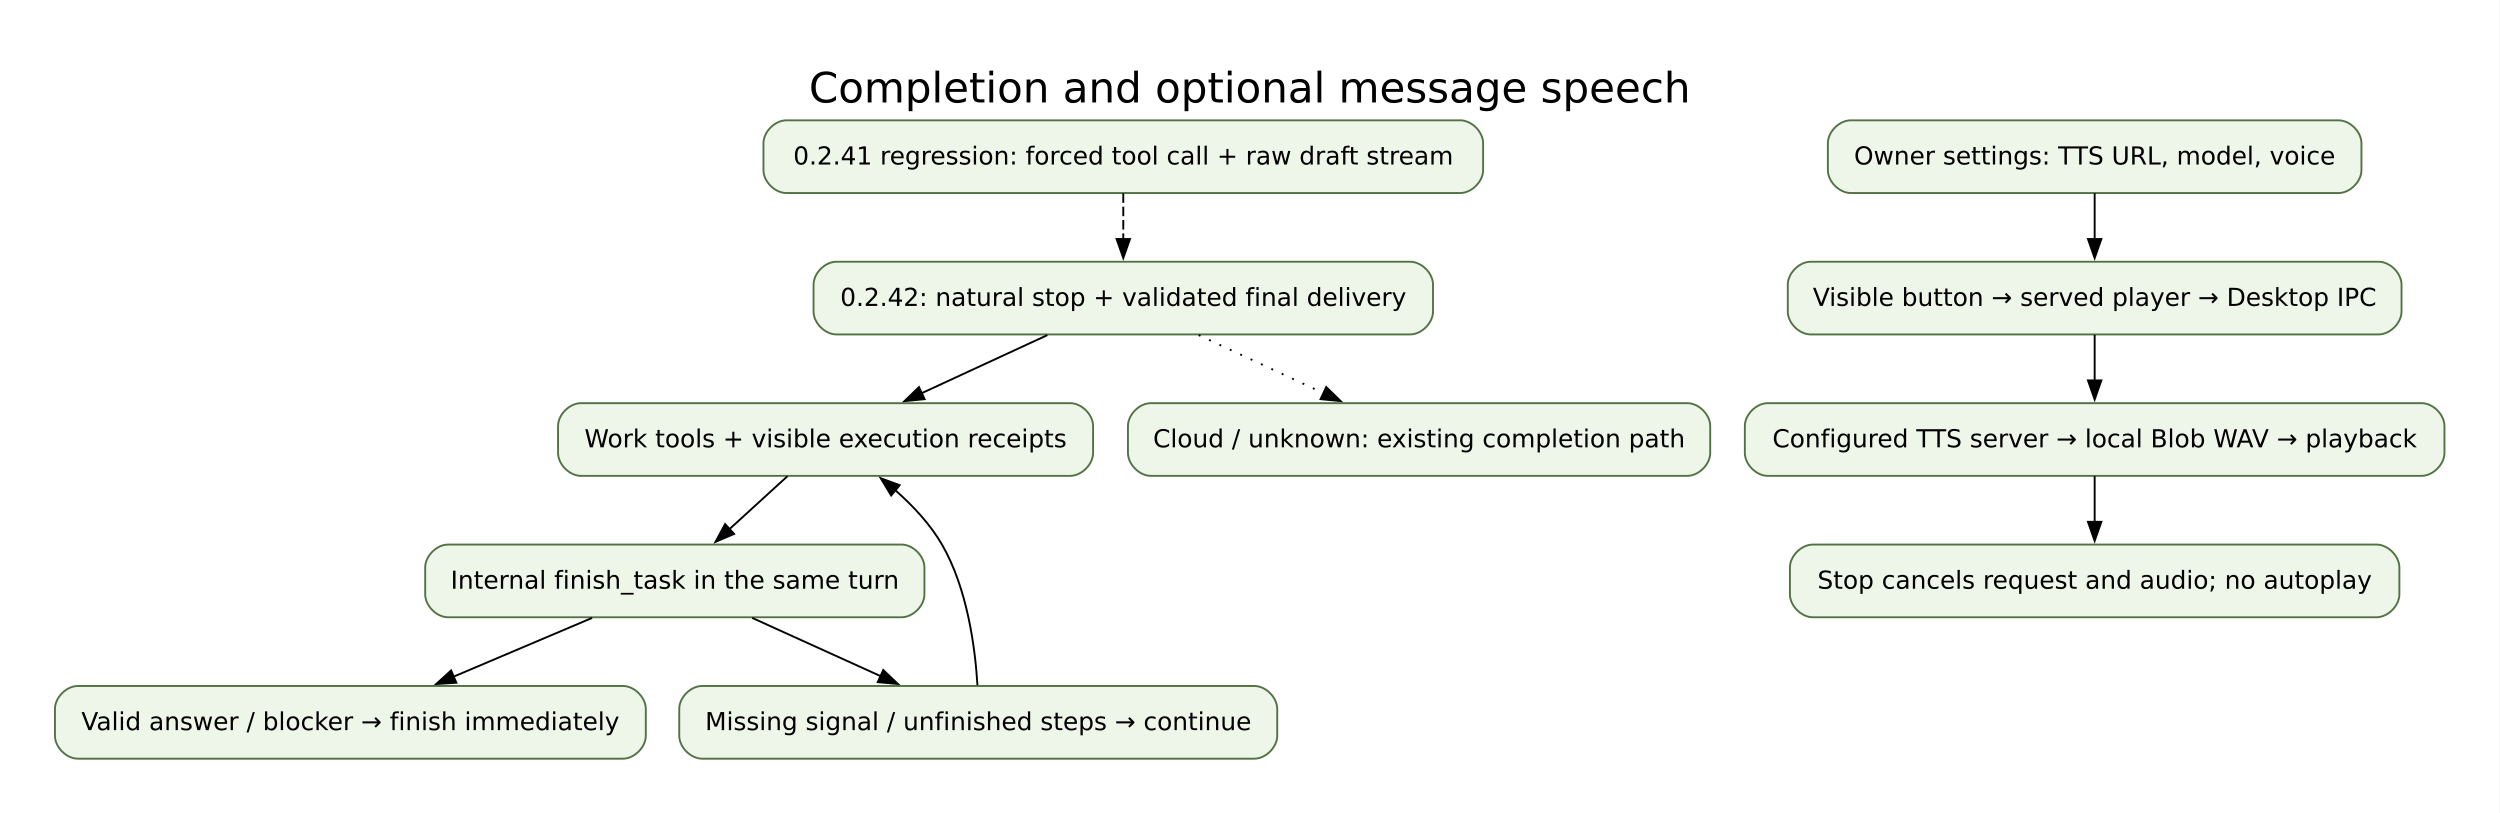
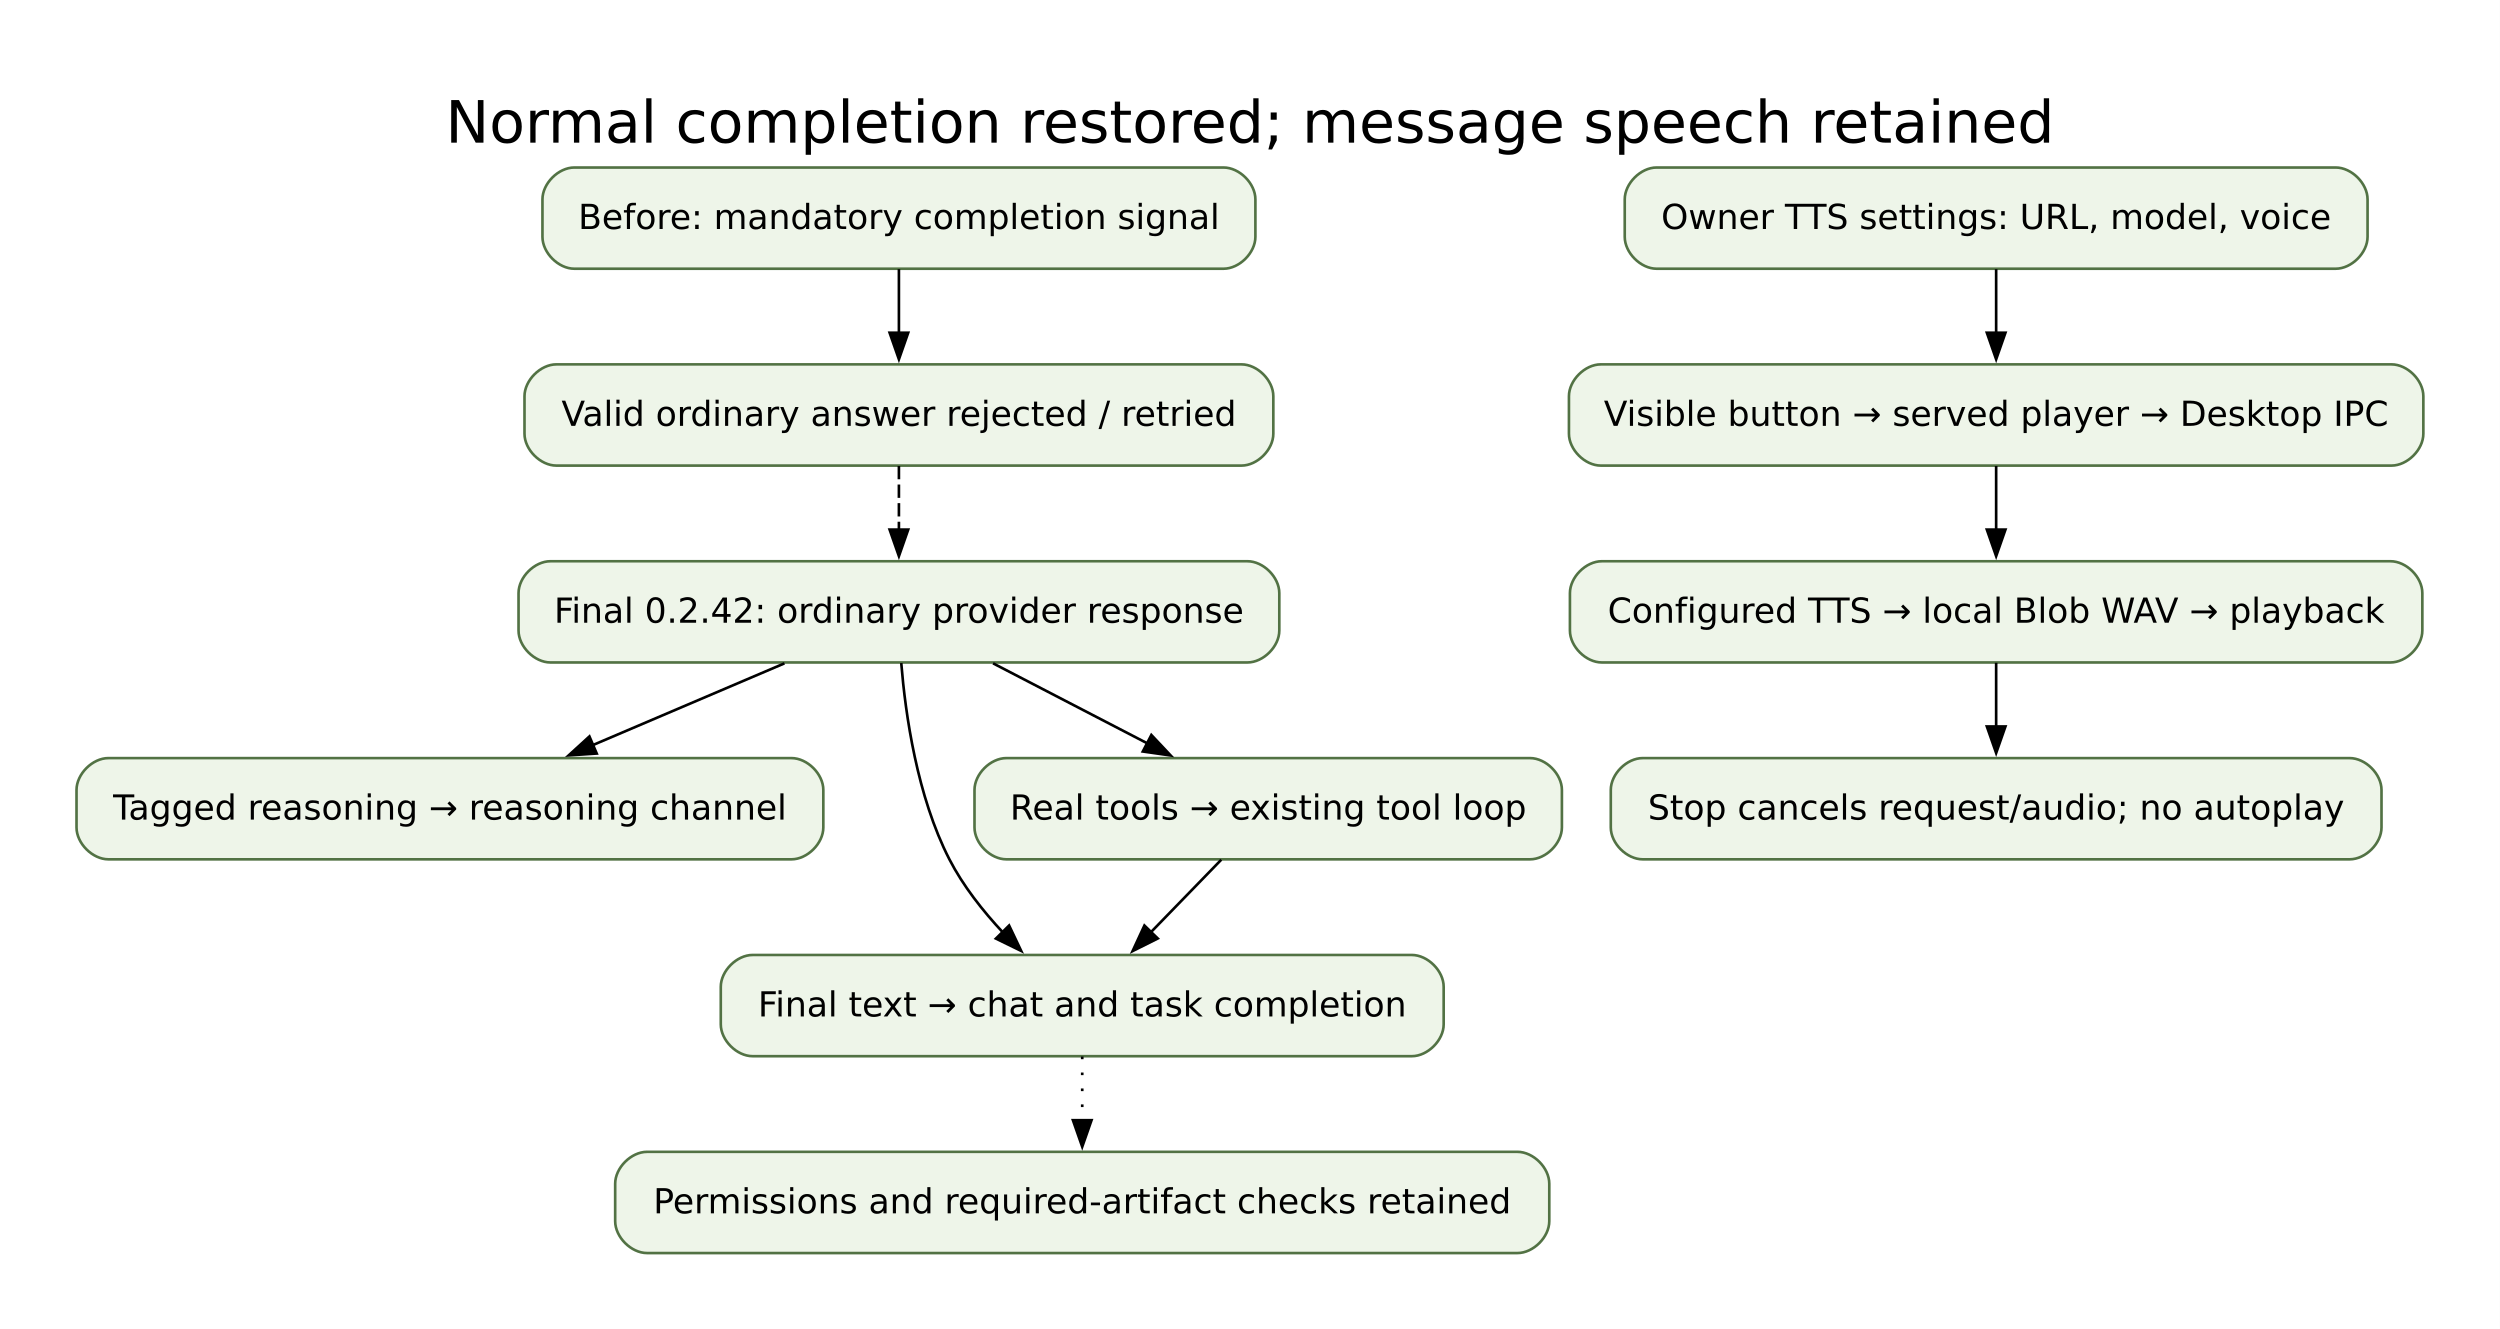
- <svg xmlns="http://www.w3.org/2000/svg" width="1310pt" height="426pt" viewBox="0.00 0.00 1310.00 426.00">
-   <g id="graph0" class="graph" transform="scale(1 1) rotate(0) translate(28.8 397.55)">
-     <polygon fill="white" stroke="none" points="-28.8,28.8 -28.8,-397.55 1280.9,-397.55 1280.9,28.8 -28.8,28.8" />
-     <text xml:space="preserve" text-anchor="middle" x="626.05" y="-343.85" font-family="DejaVu Sans" font-size="22.00">Completion and optional message speech</text>
+ <svg xmlns="http://www.w3.org/2000/svg" width="941pt" height="500pt" viewBox="0.00 0.00 941.00 500.00">
+   <g id="graph0" class="graph" transform="scale(1 1) rotate(0) translate(28.8 471.65)">
+     <polygon fill="white" stroke="none" points="-28.8,28.8 -28.8,-471.65 912.15,-471.65 912.15,28.8 -28.8,28.8" />
+     <text xml:space="preserve" text-anchor="middle" x="441.68" y="-417.95" font-family="DejaVu Sans" font-size="22.00">Normal completion restored; message speech retained</text>
    <g id="node1" class="node">
-       <path fill="#eef5e9" stroke="#527244" d="M736.35,-334.5C736.35,-334.5 383.25,-334.5 383.25,-334.5 377.25,-334.5 371.25,-328.5 371.25,-322.5 371.25,-322.5 371.25,-308.4 371.25,-308.4 371.25,-302.4 377.25,-296.4 383.25,-296.4 383.25,-296.4 736.35,-296.4 736.35,-296.4 742.35,-296.4 748.35,-302.4 748.35,-308.4 748.35,-308.4 748.35,-322.5 748.35,-322.5 748.35,-328.5 742.35,-334.5 736.35,-334.5" />
-       <text xml:space="preserve" text-anchor="middle" x="559.8" y="-311.35" font-family="DejaVu Sans" font-size="13.00">0.2.41 regression: forced tool call + raw draft stream</text>
+       <path fill="#eef5e9" stroke="#527244" d="M431.73,-408.6C431.73,-408.6 187.38,-408.6 187.38,-408.6 181.38,-408.6 175.38,-402.6 175.38,-396.6 175.38,-396.6 175.38,-382.5 175.38,-382.5 175.38,-376.5 181.38,-370.5 187.38,-370.5 187.38,-370.5 431.73,-370.5 431.73,-370.5 437.73,-370.5 443.73,-376.5 443.73,-382.5 443.73,-382.5 443.73,-396.6 443.73,-396.6 443.73,-402.6 437.73,-408.6 431.73,-408.6" />
+       <text xml:space="preserve" text-anchor="middle" x="309.55" y="-385.45" font-family="DejaVu Sans" font-size="13.00">Before: mandatory completion signal</text>
    </g>
    <g id="node2" class="node">
-       <path fill="#eef5e9" stroke="#527244" d="M710.1,-260.4C710.1,-260.4 409.5,-260.4 409.5,-260.4 403.5,-260.4 397.5,-254.4 397.5,-248.4 397.5,-248.4 397.5,-234.3 397.5,-234.3 397.5,-228.3 403.5,-222.3 409.5,-222.3 409.5,-222.3 710.1,-222.3 710.1,-222.3 716.1,-222.3 722.1,-228.3 722.1,-234.3 722.1,-234.3 722.1,-248.4 722.1,-248.4 722.1,-254.4 716.1,-260.4 710.1,-260.4" />
-       <text xml:space="preserve" text-anchor="middle" x="559.8" y="-237.25" font-family="DejaVu Sans" font-size="13.00">0.2.42: natural stop + validated final delivery</text>
+       <path fill="#eef5e9" stroke="#527244" d="M438.48,-334.5C438.48,-334.5 180.62,-334.5 180.62,-334.5 174.62,-334.5 168.62,-328.5 168.62,-322.5 168.62,-322.5 168.62,-308.4 168.62,-308.4 168.62,-302.4 174.62,-296.4 180.62,-296.4 180.62,-296.4 438.48,-296.4 438.48,-296.4 444.48,-296.4 450.48,-302.4 450.48,-308.4 450.48,-308.4 450.48,-322.5 450.48,-322.5 450.48,-328.5 444.48,-334.5 438.48,-334.5" />
+       <text xml:space="preserve" text-anchor="middle" x="309.55" y="-311.35" font-family="DejaVu Sans" font-size="13.00">Valid ordinary answer rejected / retried</text>
    </g>
    <g id="edge1" class="edge">
-       <path fill="none" stroke="black" stroke-dasharray="5,2" d="M559.8,-296.26C559.8,-288.97 559.8,-280.38 559.8,-272.22" />
-       <polygon fill="black" stroke="black" points="563.3,-272.3 559.8,-262.3 556.3,-272.3 563.3,-272.3" />
+       <path fill="none" stroke="black" d="M309.55,-370.36C309.55,-363.07 309.55,-354.48 309.55,-346.32" />
+       <polygon fill="black" stroke="black" points="313.05,-346.4 309.55,-336.4 306.05,-346.4 313.05,-346.4" />
    </g>
    <g id="node3" class="node">
-       <path fill="#eef5e9" stroke="#527244" d="M531.97,-186.3C531.97,-186.3 275.62,-186.3 275.62,-186.3 269.62,-186.3 263.62,-180.3 263.62,-174.3 263.62,-174.3 263.62,-160.2 263.62,-160.2 263.62,-154.2 269.62,-148.2 275.62,-148.2 275.62,-148.2 531.97,-148.2 531.97,-148.2 537.97,-148.2 543.97,-154.2 543.97,-160.2 543.97,-160.2 543.97,-174.3 543.97,-174.3 543.97,-180.3 537.97,-186.3 531.97,-186.3" />
-       <text xml:space="preserve" text-anchor="middle" x="403.8" y="-163.15" font-family="DejaVu Sans" font-size="13.00">Work tools + visible execution receipts</text>
+       <path fill="#eef5e9" stroke="#527244" d="M440.73,-260.4C440.73,-260.4 178.38,-260.4 178.38,-260.4 172.38,-260.4 166.38,-254.4 166.38,-248.4 166.38,-248.4 166.38,-234.3 166.38,-234.3 166.38,-228.3 172.38,-222.3 178.38,-222.3 178.38,-222.3 440.73,-222.3 440.73,-222.3 446.73,-222.3 452.73,-228.3 452.73,-234.3 452.73,-234.3 452.73,-248.4 452.73,-248.4 452.73,-254.4 446.73,-260.4 440.73,-260.4" />
+       <text xml:space="preserve" text-anchor="middle" x="309.55" y="-237.25" font-family="DejaVu Sans" font-size="13.00">Final 0.2.42: ordinary provider response</text>
    </g>
    <g id="edge2" class="edge">
-       <path fill="none" stroke="black" d="M520.03,-221.97C499.94,-212.68 475.35,-201.32 453.97,-191.44" />
-       <polygon fill="black" stroke="black" points="455.69,-188.38 445.14,-187.36 452.75,-194.73 455.69,-188.38" />
+       <path fill="none" stroke="black" stroke-dasharray="5,2" d="M309.55,-296.26C309.55,-288.97 309.55,-280.38 309.55,-272.22" />
+       <polygon fill="black" stroke="black" points="313.05,-272.3 309.55,-262.3 306.05,-272.3 313.05,-272.3" />
+     </g>
+     <g id="node4" class="node">
+       <path fill="#eef5e9" stroke="#527244" d="M269.1,-186.3C269.1,-186.3 12,-186.3 12,-186.3 6,-186.3 0,-180.3 0,-174.3 0,-174.3 0,-160.2 0,-160.2 0,-154.2 6,-148.2 12,-148.2 12,-148.2 269.1,-148.2 269.1,-148.2 275.1,-148.2 281.1,-154.2 281.1,-160.2 281.1,-160.2 281.1,-174.3 281.1,-174.3 281.1,-180.3 275.1,-186.3 269.1,-186.3" />
+       <text xml:space="preserve" text-anchor="middle" x="140.55" y="-163.15" font-family="DejaVu Sans" font-size="13.00">Tagged reasoning → reasoning channel</text>
+     </g>
+     <g id="edge3" class="edge">
+       <path fill="none" stroke="black" d="M266.47,-221.97C244.5,-212.6 217.58,-201.11 194.27,-191.17" />
+       <polygon fill="black" stroke="black" points="195.81,-188.02 185.24,-187.32 193.06,-194.46 195.81,-188.02" />
+     </g>
+     <g id="node5" class="node">
+       <path fill="#eef5e9" stroke="#527244" d="M502.6,-112.2C502.6,-112.2 254.5,-112.2 254.5,-112.2 248.5,-112.2 242.5,-106.2 242.5,-100.2 242.5,-100.2 242.5,-86.1 242.5,-86.1 242.5,-80.1 248.5,-74.1 254.5,-74.1 254.5,-74.1 502.6,-74.1 502.6,-74.1 508.6,-74.1 514.6,-80.1 514.6,-86.1 514.6,-86.1 514.6,-100.2 514.6,-100.2 514.6,-106.2 508.6,-112.2 502.6,-112.2" />
+       <text xml:space="preserve" text-anchor="middle" x="378.55" y="-89.05" font-family="DejaVu Sans" font-size="13.00">Final text → chat and task completion</text>
+     </g>
+     <g id="edge4" class="edge">
+       <path fill="none" stroke="black" d="M310.43,-222.08C312,-202.76 316.38,-171.88 328.55,-148.2 333.67,-138.24 341.14,-128.77 348.75,-120.62" />
+       <polygon fill="black" stroke="black" points="351.03,-123.29 355.58,-113.72 346.06,-118.37 351.03,-123.29" />
+     </g>
+     <g id="node6" class="node">
+       <path fill="#eef5e9" stroke="#527244" d="M547.1,-186.3C547.1,-186.3 350,-186.3 350,-186.3 344,-186.3 338,-180.3 338,-174.3 338,-174.3 338,-160.2 338,-160.2 338,-154.2 344,-148.2 350,-148.2 350,-148.2 547.1,-148.2 547.1,-148.2 553.1,-148.2 559.1,-154.2 559.1,-160.2 559.1,-160.2 559.1,-174.3 559.1,-174.3 559.1,-180.3 553.1,-186.3 547.1,-186.3" />
+       <text xml:space="preserve" text-anchor="middle" x="448.55" y="-163.15" font-family="DejaVu Sans" font-size="13.00">Real tools → existing tool loop</text>
+     </g>
+     <g id="edge5" class="edge">
+       <path fill="none" stroke="black" d="M344.99,-221.97C362.63,-212.82 384.17,-201.65 403.02,-191.87" />
+       <polygon fill="black" stroke="black" points="404.57,-195.01 411.84,-187.29 401.35,-188.79 404.57,-195.01" />
    </g>
    <g id="node7" class="node">
-       <path fill="#eef5e9" stroke="#527244" d="M855.35,-186.3C855.35,-186.3 574.25,-186.3 574.25,-186.3 568.25,-186.3 562.25,-180.3 562.25,-174.3 562.25,-174.3 562.25,-160.2 562.25,-160.2 562.25,-154.2 568.25,-148.2 574.25,-148.2 574.25,-148.2 855.35,-148.2 855.35,-148.2 861.35,-148.2 867.35,-154.2 867.35,-160.2 867.35,-160.2 867.35,-174.3 867.35,-174.3 867.35,-180.3 861.35,-186.3 855.35,-186.3" />
-       <text xml:space="preserve" text-anchor="middle" x="714.8" y="-163.15" font-family="DejaVu Sans" font-size="13.00">Cloud / unknown: existing completion path</text>
+       <path fill="#eef5e9" stroke="#527244" d="M542.35,-38.1C542.35,-38.1 214.75,-38.1 214.75,-38.1 208.75,-38.1 202.75,-32.1 202.75,-26.1 202.75,-26.1 202.75,-12 202.75,-12 202.75,-6 208.75,0 214.75,0 214.75,0 542.35,0 542.35,0 548.35,0 554.35,-6 554.35,-12 554.35,-12 554.35,-26.1 554.35,-26.1 554.35,-32.1 548.35,-38.1 542.35,-38.1" />
+       <text xml:space="preserve" text-anchor="middle" x="378.55" y="-14.95" font-family="DejaVu Sans" font-size="13.00">Permissions and required-artifact checks retained</text>
    </g>
    <g id="edge7" class="edge">
-       <path fill="none" stroke="black" stroke-dasharray="1,5" d="M599.31,-221.97C619.19,-212.73 643.49,-201.42 664.66,-191.57" />
-       <polygon fill="black" stroke="black" points="666.13,-194.75 673.72,-187.36 663.17,-188.4 666.13,-194.75" />
-     </g>
-     <g id="node4" class="node">
-       <path fill="#eef5e9" stroke="#527244" d="M443.6,-112.2C443.6,-112.2 206,-112.2 206,-112.2 200,-112.2 194,-106.2 194,-100.2 194,-100.2 194,-86.1 194,-86.1 194,-80.1 200,-74.1 206,-74.1 206,-74.1 443.6,-74.1 443.6,-74.1 449.6,-74.1 455.6,-80.1 455.6,-86.1 455.6,-86.1 455.6,-100.2 455.6,-100.2 455.6,-106.2 449.6,-112.2 443.6,-112.2" />
-       <text xml:space="preserve" text-anchor="middle" x="324.8" y="-89.05" font-family="DejaVu Sans" font-size="13.00">Internal finish_task in the same turn</text>
-     </g>
-     <g id="edge3" class="edge">
-       <path fill="none" stroke="black" d="M383.86,-148.06C374.58,-139.58 363.37,-129.35 353.21,-120.08" />
-       <polygon fill="black" stroke="black" points="355.87,-117.77 346.12,-113.61 351.15,-122.94 355.87,-117.77" />
-     </g>
-     <g id="node5" class="node">
-       <path fill="#eef5e9" stroke="#527244" d="M297.6,-38.1C297.6,-38.1 12,-38.1 12,-38.1 6,-38.1 0,-32.1 0,-26.1 0,-26.1 0,-12 0,-12 0,-6 6,0 12,0 12,0 297.6,0 297.6,0 303.6,0 309.6,-6 309.6,-12 309.6,-12 309.6,-26.1 309.6,-26.1 309.6,-32.1 303.6,-38.1 297.6,-38.1" />
-       <text xml:space="preserve" text-anchor="middle" x="154.8" y="-14.95" font-family="DejaVu Sans" font-size="13.00">Valid answer / blocker → finish immediately</text>
-     </g>
-     <g id="edge4" class="edge">
-       <path fill="none" stroke="black" d="M281.46,-73.77C259.37,-64.4 232.28,-52.91 208.84,-42.97" />
-       <polygon fill="black" stroke="black" points="210.32,-39.8 199.75,-39.11 207.59,-46.24 210.32,-39.8" />
-     </g>
-     <g id="node6" class="node">
-       <path fill="#eef5e9" stroke="#527244" d="M628.47,-38.1C628.47,-38.1 339.12,-38.1 339.12,-38.1 333.12,-38.1 327.12,-32.1 327.12,-26.1 327.12,-26.1 327.12,-12 327.12,-12 327.12,-6 333.12,0 339.12,0 339.12,0 628.47,0 628.47,0 634.47,0 640.47,-6 640.47,-12 640.47,-12 640.47,-26.1 640.47,-26.1 640.47,-32.1 634.47,-38.1 628.47,-38.1" />
-       <text xml:space="preserve" text-anchor="middle" x="483.8" y="-14.95" font-family="DejaVu Sans" font-size="13.00">Missing signal / unfinished steps → continue</text>
-     </g>
-     <g id="edge5" class="edge">
-       <path fill="none" stroke="black" d="M365.33,-73.77C385.81,-64.48 410.87,-53.12 432.66,-43.24" />
-       <polygon fill="black" stroke="black" points="434.02,-46.46 441.69,-39.15 431.13,-40.09 434.02,-46.46" />
+       <path fill="none" stroke="black" stroke-dasharray="1,5" d="M378.55,-73.96C378.55,-66.67 378.55,-58.08 378.55,-49.92" />
+       <polygon fill="black" stroke="black" points="382.05,-50 378.55,-40 375.05,-50 382.05,-50" />
    </g>
    <g id="edge6" class="edge">
-       <path fill="none" stroke="black" d="M483.38,-38.57C482.19,-58.1 478.13,-89.15 464.8,-112.2 458.62,-122.87 449.58,-132.54 440.35,-140.66" />
-       <polygon fill="black" stroke="black" points="438.17,-137.91 432.68,-146.98 442.62,-143.31 438.17,-137.91" />
+       <path fill="none" stroke="black" d="M430.89,-148.06C422.82,-139.75 413.12,-129.76 404.27,-120.64" />
+       <polygon fill="black" stroke="black" points="406.98,-118.41 397.51,-113.67 401.96,-123.29 406.98,-118.41" />
    </g>
    <g id="node8" class="node">
-       <path fill="#eef5e9" stroke="#527244" d="M1196.6,-334.5C1196.6,-334.5 941,-334.5 941,-334.5 935,-334.5 929,-328.5 929,-322.5 929,-322.5 929,-308.4 929,-308.4 929,-302.4 935,-296.4 941,-296.4 941,-296.4 1196.6,-296.4 1196.6,-296.4 1202.6,-296.4 1208.6,-302.4 1208.6,-308.4 1208.6,-308.4 1208.6,-322.5 1208.6,-322.5 1208.6,-328.5 1202.6,-334.5 1196.6,-334.5" />
-       <text xml:space="preserve" text-anchor="middle" x="1068.8" y="-311.35" font-family="DejaVu Sans" font-size="13.00">Owner settings: TTS URL, model, voice</text>
+       <path fill="#eef5e9" stroke="#527244" d="M850.35,-408.6C850.35,-408.6 594.75,-408.6 594.75,-408.6 588.75,-408.6 582.75,-402.6 582.75,-396.6 582.75,-396.6 582.75,-382.5 582.75,-382.5 582.75,-376.5 588.75,-370.5 594.75,-370.5 594.75,-370.5 850.35,-370.5 850.35,-370.5 856.35,-370.5 862.35,-376.5 862.35,-382.5 862.35,-382.5 862.35,-396.6 862.35,-396.6 862.35,-402.6 856.35,-408.6 850.35,-408.6" />
+       <text xml:space="preserve" text-anchor="middle" x="722.55" y="-385.45" font-family="DejaVu Sans" font-size="13.00">Owner TTS settings: URL, model, voice</text>
    </g>
    <g id="node9" class="node">
-       <path fill="#eef5e9" stroke="#527244" d="M1217.6,-260.4C1217.6,-260.4 920,-260.4 920,-260.4 914,-260.4 908,-254.4 908,-248.4 908,-248.4 908,-234.3 908,-234.3 908,-228.3 914,-222.3 920,-222.3 920,-222.3 1217.6,-222.3 1217.6,-222.3 1223.6,-222.3 1229.6,-228.3 1229.6,-234.3 1229.6,-234.3 1229.6,-248.4 1229.6,-248.4 1229.6,-254.4 1223.6,-260.4 1217.6,-260.4" />
-       <text xml:space="preserve" text-anchor="middle" x="1068.8" y="-237.25" font-family="DejaVu Sans" font-size="13.00">Visible button → served player → Desktop IPC</text>
+       <path fill="#eef5e9" stroke="#527244" d="M871.35,-334.5C871.35,-334.5 573.75,-334.5 573.75,-334.5 567.75,-334.5 561.75,-328.5 561.75,-322.5 561.75,-322.5 561.75,-308.4 561.75,-308.4 561.75,-302.4 567.75,-296.4 573.75,-296.4 573.75,-296.4 871.35,-296.4 871.35,-296.4 877.35,-296.4 883.35,-302.4 883.35,-308.4 883.35,-308.4 883.35,-322.5 883.35,-322.5 883.35,-328.5 877.35,-334.5 871.35,-334.5" />
+       <text xml:space="preserve" text-anchor="middle" x="722.55" y="-311.35" font-family="DejaVu Sans" font-size="13.00">Visible button → served player → Desktop IPC</text>
    </g>
    <g id="edge8" class="edge">
-       <path fill="none" stroke="black" d="M1068.8,-296.26C1068.8,-288.97 1068.8,-280.38 1068.8,-272.22" />
-       <polygon fill="black" stroke="black" points="1072.3,-272.3 1068.8,-262.3 1065.3,-272.3 1072.3,-272.3" />
+       <path fill="none" stroke="black" d="M722.55,-370.36C722.55,-363.07 722.55,-354.48 722.55,-346.32" />
+       <polygon fill="black" stroke="black" points="726.05,-346.4 722.55,-336.4 719.05,-346.4 726.05,-346.4" />
    </g>
    <g id="node10" class="node">
-       <path fill="#eef5e9" stroke="#527244" d="M1240.1,-186.3C1240.1,-186.3 897.5,-186.3 897.5,-186.3 891.5,-186.3 885.5,-180.3 885.5,-174.3 885.5,-174.3 885.5,-160.2 885.5,-160.2 885.5,-154.2 891.5,-148.2 897.5,-148.2 897.5,-148.2 1240.1,-148.2 1240.1,-148.2 1246.1,-148.2 1252.1,-154.2 1252.1,-160.2 1252.1,-160.2 1252.1,-174.3 1252.1,-174.3 1252.1,-180.3 1246.1,-186.3 1240.1,-186.3" />
-       <text xml:space="preserve" text-anchor="middle" x="1068.8" y="-163.15" font-family="DejaVu Sans" font-size="13.00">Configured TTS server → local Blob WAV → playback</text>
+       <path fill="#eef5e9" stroke="#527244" d="M870.97,-260.4C870.97,-260.4 574.12,-260.4 574.12,-260.4 568.12,-260.4 562.12,-254.4 562.12,-248.4 562.12,-248.4 562.12,-234.3 562.12,-234.3 562.12,-228.3 568.12,-222.3 574.12,-222.3 574.12,-222.3 870.97,-222.3 870.97,-222.3 876.97,-222.3 882.97,-228.3 882.97,-234.3 882.97,-234.3 882.97,-248.4 882.97,-248.4 882.97,-254.4 876.97,-260.4 870.97,-260.4" />
+       <text xml:space="preserve" text-anchor="middle" x="722.55" y="-237.25" font-family="DejaVu Sans" font-size="13.00">Configured TTS → local Blob WAV → playback</text>
    </g>
    <g id="edge9" class="edge">
-       <path fill="none" stroke="black" d="M1068.8,-222.16C1068.8,-214.87 1068.8,-206.28 1068.8,-198.12" />
-       <polygon fill="black" stroke="black" points="1072.3,-198.2 1068.8,-188.2 1065.3,-198.2 1072.3,-198.2" />
+       <path fill="none" stroke="black" d="M722.55,-296.26C722.55,-288.97 722.55,-280.38 722.55,-272.22" />
+       <polygon fill="black" stroke="black" points="726.05,-272.3 722.55,-262.3 719.05,-272.3 726.05,-272.3" />
    </g>
    <g id="node11" class="node">
-       <path fill="#eef5e9" stroke="#527244" d="M1216.47,-112.2C1216.47,-112.2 921.12,-112.2 921.12,-112.2 915.12,-112.2 909.12,-106.2 909.12,-100.2 909.12,-100.2 909.12,-86.1 909.12,-86.1 909.12,-80.1 915.12,-74.1 921.12,-74.1 921.12,-74.1 1216.47,-74.1 1216.47,-74.1 1222.47,-74.1 1228.47,-80.1 1228.47,-86.1 1228.47,-86.1 1228.47,-100.2 1228.47,-100.2 1228.47,-106.2 1222.47,-112.2 1216.47,-112.2" />
-       <text xml:space="preserve" text-anchor="middle" x="1068.8" y="-89.05" font-family="DejaVu Sans" font-size="13.00">Stop cancels request and audio; no autoplay</text>
+       <path fill="#eef5e9" stroke="#527244" d="M855.6,-186.3C855.6,-186.3 589.5,-186.3 589.5,-186.3 583.5,-186.3 577.5,-180.3 577.5,-174.3 577.5,-174.3 577.5,-160.2 577.5,-160.2 577.5,-154.2 583.5,-148.2 589.5,-148.2 589.5,-148.2 855.6,-148.2 855.6,-148.2 861.6,-148.2 867.6,-154.2 867.6,-160.2 867.6,-160.2 867.6,-174.3 867.6,-174.3 867.6,-180.3 861.6,-186.3 855.6,-186.3" />
+       <text xml:space="preserve" text-anchor="middle" x="722.55" y="-163.15" font-family="DejaVu Sans" font-size="13.00">Stop cancels request/audio; no autoplay</text>
    </g>
    <g id="edge10" class="edge">
-       <path fill="none" stroke="black" d="M1068.8,-148.06C1068.8,-140.77 1068.8,-132.18 1068.8,-124.02" />
-       <polygon fill="black" stroke="black" points="1072.3,-124.1 1068.8,-114.1 1065.3,-124.1 1072.3,-124.1" />
+       <path fill="none" stroke="black" d="M722.55,-222.16C722.55,-214.87 722.55,-206.28 722.55,-198.12" />
+       <polygon fill="black" stroke="black" points="726.05,-198.2 722.55,-188.2 719.05,-198.2 726.05,-198.2" />
    </g>
  </g>
</svg>
